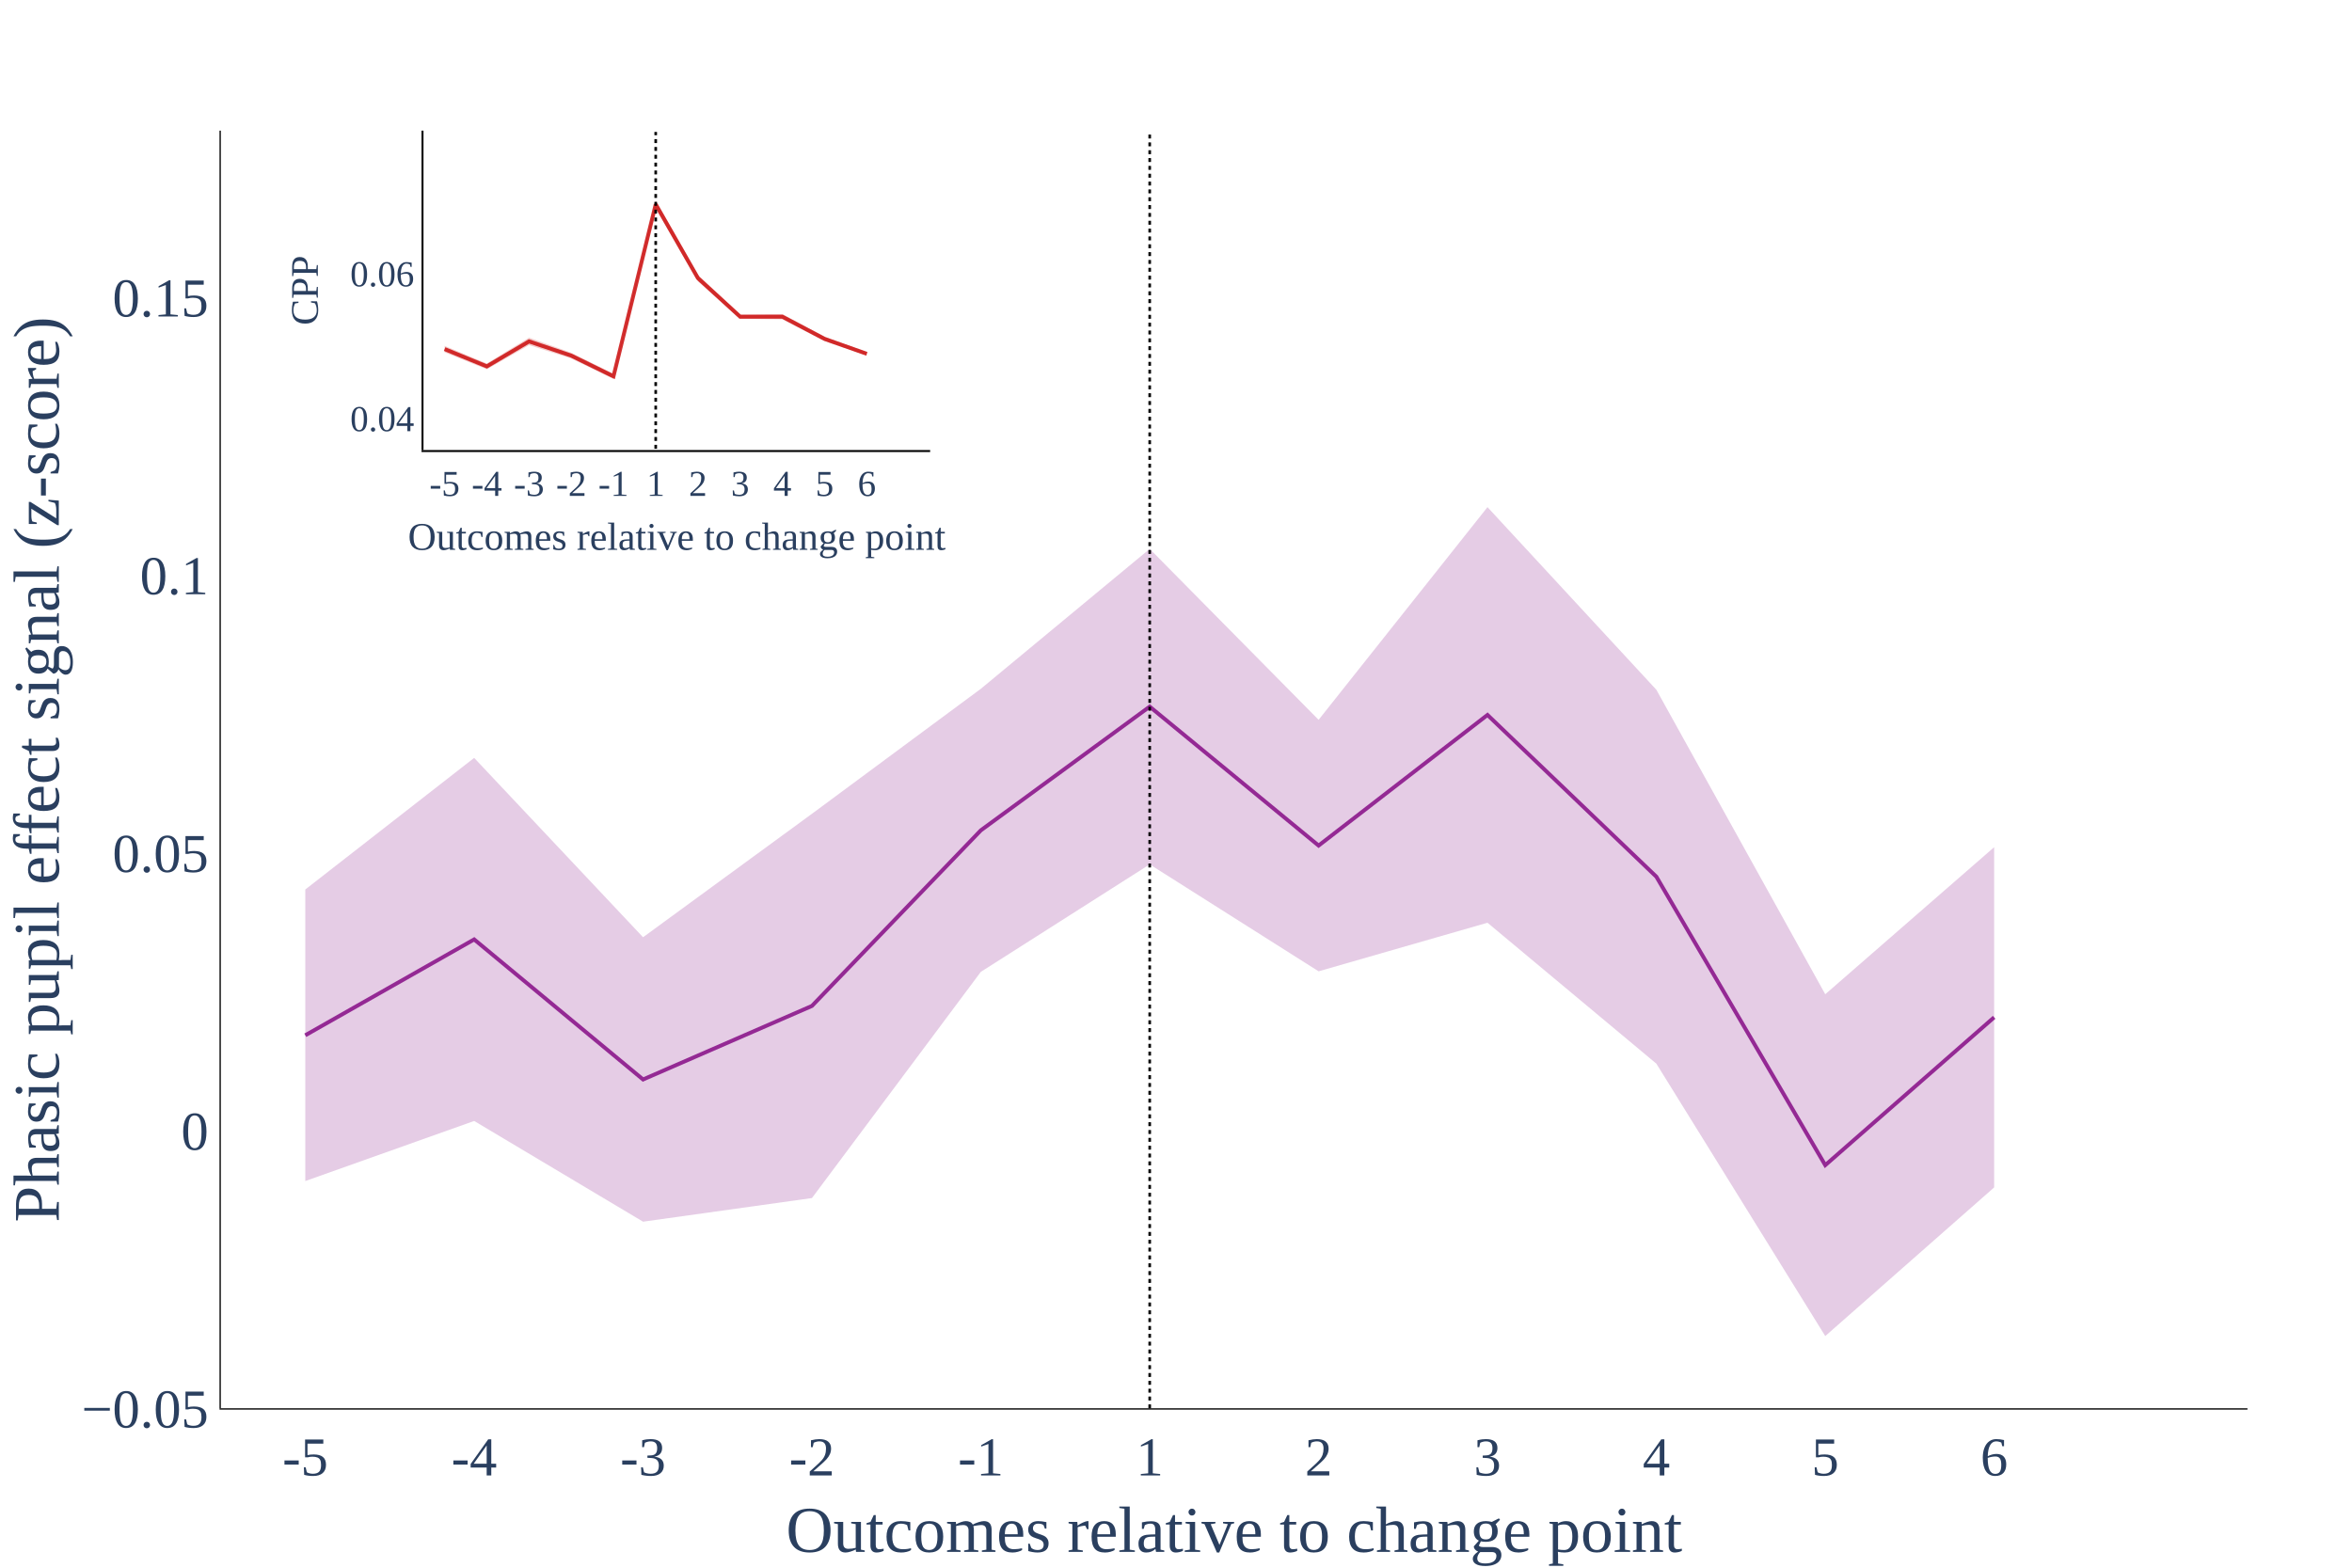
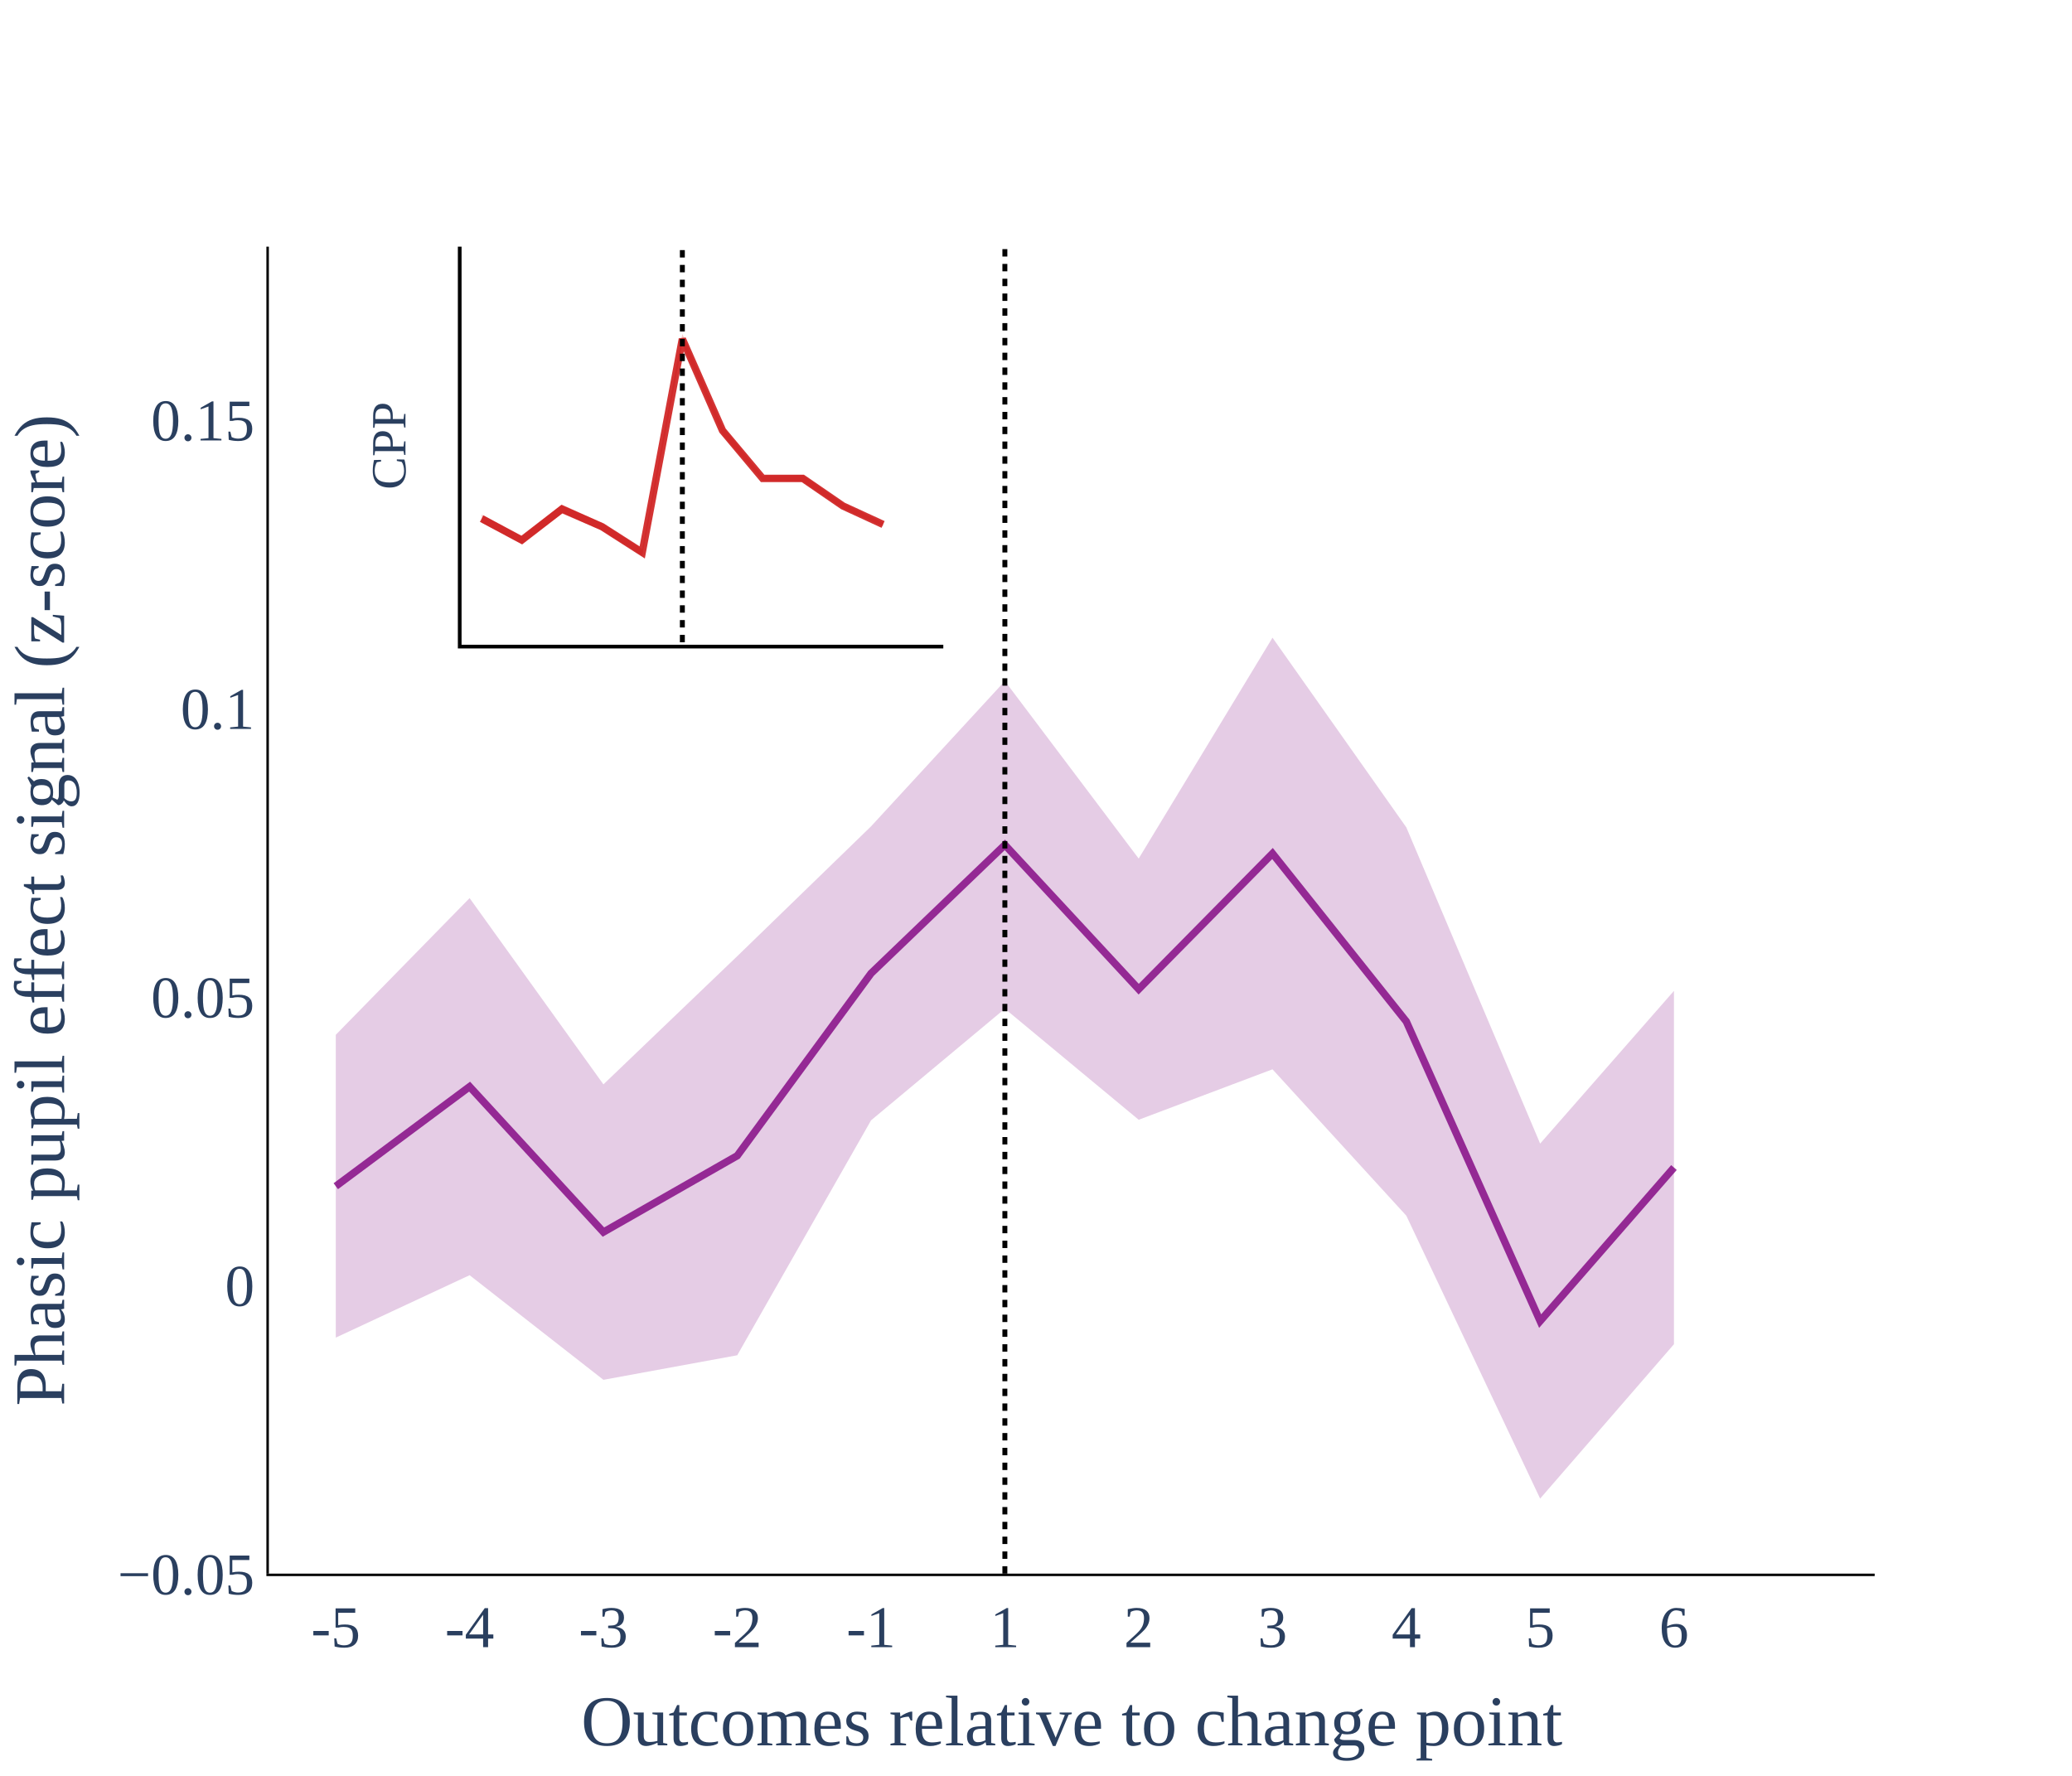
- <svg xmlns="http://www.w3.org/2000/svg" class="main-svg" width="1800" height="1200" style="" viewBox="0 0 1800 1200">
-   <rect x="0" y="0" width="1800" height="1200" style="fill: rgb(255, 255, 255); fill-opacity: 1;" />
-   <defs id="defs-28fb82">
+ <svg xmlns="http://www.w3.org/2000/svg" class="main-svg" width="2625" height="2250" style="" viewBox="0 0 840 720">
+   <rect x="0" y="0" width="840" height="720" style="fill: rgb(255, 255, 255); fill-opacity: 1;" />
+   <defs id="defs-c24e79">
    <g class="clips">
-       <clipPath id="clip28fb82xyplot" class="plotclip">
-         <rect width="1551" height="978" />
-       </clipPath>
-       <clipPath id="clip28fb82x2y2plot" class="plotclip">
-         <rect width="387.75" height="244.5" />
-       </clipPath>
-       <clipPath class="axesclip" id="clip28fb82x">
-         <rect x="169" y="0" width="1551" height="1200" />
-       </clipPath>
-       <clipPath class="axesclip" id="clip28fb82y">
-         <rect x="0" y="100" width="1800" height="978" />
-       </clipPath>
-       <clipPath class="axesclip" id="clip28fb82xy">
-         <rect x="169" y="100" width="1551" height="978" />
-       </clipPath>
-       <clipPath class="axesclip" id="clip28fb82y2">
-         <rect x="0" y="100" width="1800" height="244.5" />
-       </clipPath>
-       <clipPath class="axesclip" id="clip28fb82xy2">
-         <rect x="169" y="100" width="1551" height="244.5" />
-       </clipPath>
-       <clipPath class="axesclip" id="clip28fb82x2">
-         <rect x="324.1" y="0" width="387.75" height="1200" />
-       </clipPath>
-       <clipPath class="axesclip" id="clip28fb82x2y">
-         <rect x="324.1" y="100" width="387.75" height="978" />
-       </clipPath>
-       <clipPath class="axesclip" id="clip28fb82x2y2">
-         <rect x="324.1" y="100" width="387.75" height="244.5" />
+       <clipPath id="clipc24e79xyplot" class="plotclip">
+         <rect width="651" height="538" />
+       </clipPath>
+       <clipPath id="clipc24e79x2y2plot" class="plotclip">
+         <rect width="195.3" height="161.4" />
+       </clipPath>
+       <clipPath class="axesclip" id="clipc24e79x">
+         <rect x="109" y="0" width="651" height="720" />
+       </clipPath>
+       <clipPath class="axesclip" id="clipc24e79y">
+         <rect x="0" y="100" width="840" height="538" />
+       </clipPath>
+       <clipPath class="axesclip" id="clipc24e79xy">
+         <rect x="109" y="100" width="651" height="538" />
+       </clipPath>
+       <clipPath class="axesclip" id="clipc24e79y2">
+         <rect x="0" y="100" width="840" height="161.4" />
+       </clipPath>
+       <clipPath class="axesclip" id="clipc24e79xy2">
+         <rect x="109" y="100" width="651" height="161.4" />
+       </clipPath>
+       <clipPath class="axesclip" id="clipc24e79x2">
+         <rect x="187.12" y="0" width="195.3" height="720" />
+       </clipPath>
+       <clipPath class="axesclip" id="clipc24e79x2y">
+         <rect x="187.12" y="100" width="195.3" height="538" />
+       </clipPath>
+       <clipPath class="axesclip" id="clipc24e79x2y2">
+         <rect x="187.12" y="100" width="195.3" height="161.4" />
      </clipPath>
    </g>
    <g class="gradients" />
    <g class="patterns" />
  </defs>
  <g class="bglayer">
-     <rect class="bg" x="169" y="100" width="1551" height="978" style="fill: rgb(255, 255, 255); fill-opacity: 1; stroke-width: 0;" />
+     <rect class="bg" x="109" y="100" width="651" height="538" style="fill: rgb(255, 255, 255); fill-opacity: 1; stroke-width: 0;" />
  </g>
  <g class="layer-below">
    <g class="imagelayer" />
    <g class="shapelayer" />
  </g>
  <g class="cartesianlayer">
    <g class="subplot xy">
      <g class="layer-subplot">
        <g class="shapelayer" />
        <g class="imagelayer" />
      </g>
      <g class="minor-gridlayer">
        <g class="x" />
        <g class="y" />
      </g>
      <g class="gridlayer">
        <g class="x">
-           <path class="xgrid crisp" transform="translate(233.63,0)" d="M0,100v978" style="stroke: rgb(255, 255, 255); stroke-opacity: 1; stroke-width: 1px;" />
-           <path class="xgrid crisp" transform="translate(362.88,0)" d="M0,100v978" style="stroke: rgb(255, 255, 255); stroke-opacity: 1; stroke-width: 1px;" />
-           <path class="xgrid crisp" transform="translate(492.13,0)" d="M0,100v978" style="stroke: rgb(255, 255, 255); stroke-opacity: 1; stroke-width: 1px;" />
-           <path class="xgrid crisp" transform="translate(621.38,0)" d="M0,100v978" style="stroke: rgb(255, 255, 255); stroke-opacity: 1; stroke-width: 1px;" />
-           <path class="xgrid crisp" transform="translate(750.63,0)" d="M0,100v978" style="stroke: rgb(255, 255, 255); stroke-opacity: 1; stroke-width: 1px;" />
-           <path class="xgrid crisp" transform="translate(1009.13,0)" d="M0,100v978" style="stroke: rgb(255, 255, 255); stroke-opacity: 1; stroke-width: 1px;" />
-           <path class="xgrid crisp" transform="translate(1138.38,0)" d="M0,100v978" style="stroke: rgb(255, 255, 255); stroke-opacity: 1; stroke-width: 1px;" />
-           <path class="xgrid crisp" transform="translate(1267.63,0)" d="M0,100v978" style="stroke: rgb(255, 255, 255); stroke-opacity: 1; stroke-width: 1px;" />
-           <path class="xgrid crisp" transform="translate(1396.88,0)" d="M0,100v978" style="stroke: rgb(255, 255, 255); stroke-opacity: 1; stroke-width: 1px;" />
-           <path class="xgrid crisp" transform="translate(1526.13,0)" d="M0,100v978" style="stroke: rgb(255, 255, 255); stroke-opacity: 1; stroke-width: 1px;" />
+           <path class="xgrid crisp" transform="translate(136.13,0)" d="M0,100v538" style="stroke: rgb(255, 255, 255); stroke-opacity: 1; stroke-width: 1px;" />
+           <path class="xgrid crisp" transform="translate(190.38,0)" d="M0,100v538" style="stroke: rgb(255, 255, 255); stroke-opacity: 1; stroke-width: 1px;" />
+           <path class="xgrid crisp" transform="translate(244.63,0)" d="M0,100v538" style="stroke: rgb(255, 255, 255); stroke-opacity: 1; stroke-width: 1px;" />
+           <path class="xgrid crisp" transform="translate(298.88,0)" d="M0,100v538" style="stroke: rgb(255, 255, 255); stroke-opacity: 1; stroke-width: 1px;" />
+           <path class="xgrid crisp" transform="translate(353.13,0)" d="M0,100v538" style="stroke: rgb(255, 255, 255); stroke-opacity: 1; stroke-width: 1px;" />
+           <path class="xgrid crisp" transform="translate(461.63,0)" d="M0,100v538" style="stroke: rgb(255, 255, 255); stroke-opacity: 1; stroke-width: 1px;" />
+           <path class="xgrid crisp" transform="translate(515.88,0)" d="M0,100v538" style="stroke: rgb(255, 255, 255); stroke-opacity: 1; stroke-width: 1px;" />
+           <path class="xgrid crisp" transform="translate(570.13,0)" d="M0,100v538" style="stroke: rgb(255, 255, 255); stroke-opacity: 1; stroke-width: 1px;" />
+           <path class="xgrid crisp" transform="translate(624.38,0)" d="M0,100v538" style="stroke: rgb(255, 255, 255); stroke-opacity: 1; stroke-width: 1px;" />
+           <path class="xgrid crisp" transform="translate(678.63,0)" d="M0,100v538" style="stroke: rgb(255, 255, 255); stroke-opacity: 1; stroke-width: 1px;" />
        </g>
        <g class="y">
-           <path class="ygrid crisp" transform="translate(0,652.78)" d="M169,0h1551" style="stroke: rgb(255, 255, 255); stroke-opacity: 1; stroke-width: 1px;" />
-           <path class="ygrid crisp" transform="translate(0,440.17)" d="M169,0h1551" style="stroke: rgb(255, 255, 255); stroke-opacity: 1; stroke-width: 1px;" />
-           <path class="ygrid crisp" transform="translate(0,227.57)" d="M169,0h1551" style="stroke: rgb(255, 255, 255); stroke-opacity: 1; stroke-width: 1px;" />
+           <path class="ygrid crisp" transform="translate(0,404.09)" d="M109,0h651" style="stroke: rgb(255, 255, 255); stroke-opacity: 1; stroke-width: 1px;" />
+           <path class="ygrid crisp" transform="translate(0,287.13)" d="M109,0h651" style="stroke: rgb(255, 255, 255); stroke-opacity: 1; stroke-width: 1px;" />
+           <path class="ygrid crisp" transform="translate(0,170.17)" d="M109,0h651" style="stroke: rgb(255, 255, 255); stroke-opacity: 1; stroke-width: 1px;" />
        </g>
      </g>
      <g class="zerolinelayer">
-         <path class="xzl zl crisp" transform="translate(879.88,0)" d="M0,100v978" style="stroke: rgb(255, 255, 255); stroke-opacity: 1; stroke-width: 2px;" />
-         <path class="yzl zl crisp" transform="translate(0,865.39)" d="M169,0h1551" style="stroke: rgb(255, 255, 255); stroke-opacity: 1; stroke-width: 2px;" />
+         <path class="xzl zl crisp" transform="translate(407.38,0)" d="M0,100v538" style="stroke: rgb(255, 255, 255); stroke-opacity: 1; stroke-width: 2px;" />
+         <path class="yzl zl crisp" transform="translate(0,521.04)" d="M109,0h651" style="stroke: rgb(255, 255, 255); stroke-opacity: 1; stroke-width: 2px;" />
      </g>
      <g class="layer-between">
        <g class="shapelayer" />
        <g class="imagelayer" />
      </g>
      <path class="xlines-below" />
      <path class="ylines-below" />
      <g class="overlines-below" />
      <g class="xaxislayer-below" />
      <g class="yaxislayer-below" />
      <g class="overaxes-below" />
      <g class="overplot">
-         <g class="xy" transform="translate(169,100)" clip-path="url(#clip28fb82xyplot)">
+         <g class="xy" transform="translate(109,100)" clip-path="url(#clipc24e79xyplot)">
          <g class="scatterlayer mlayer">
-             <g class="trace scatter trace4f5dff" style="stroke-miterlimit: 2; opacity: 1;">
+             <g class="trace scatter traceaddff9" style="stroke-miterlimit: 2; opacity: 1;">
              <g class="fills">
                <g>
-                   <path class="js-fill" d="M64.63,804.05L193.88,758.05L323.13,835.15L452.38,817.06L581.63,643.92L710.88,561.64L840.13,643.5L969.38,606.31L1098.63,714.19L1227.88,922.7L1357.13,808.92L1357.13,548.49L1227.88,661.06L1098.63,427.99L969.38,288.2L840.13,451L710.88,320.16L581.63,427.25L452.38,522.93L323.13,617.42L193.88,480.13L64.63,580.88Z" style="fill: rgb(128, 0, 128); fill-opacity: 0.2; stroke-width: 0;" />
+                   <path class="js-fill" d="M27.13,442.31L81.38,417.01L135.63,459.42L189.88,449.47L244.13,354.22L298.38,308.96L352.63,353.99L406.88,333.53L461.13,392.88L515.38,507.58L569.63,444.99L569.63,301.73L515.38,363.65L461.13,235.44L406.88,158.54L352.63,248.09L298.38,176.12L244.13,235.03L189.88,287.67L135.63,339.64L81.38,264.12L27.13,319.54Z" style="fill: rgb(128, 0, 128); fill-opacity: 0.2; stroke-width: 0;" />
                </g>
              </g>
              <g class="errorbars" />
              <g class="lines">
-                 <path class="js-line" d="M64.63,804.05L193.88,758.05L323.13,835.15L452.38,817.06L581.63,643.92L710.88,561.64L840.13,643.5L969.38,606.31L1098.63,714.19L1227.88,922.7L1357.13,808.92L1357.13,548.49L1227.88,661.06L1098.63,427.99L969.38,288.2L840.13,451L710.88,320.16L581.63,427.25L452.38,522.93L323.13,617.42L193.88,480.13L64.63,580.88" style="vector-effect: none; fill: none; stroke: rgb(255, 255, 255); stroke-opacity: 0; stroke-width: 2px; opacity: 1;" />
-               </g>
-               <g class="points" />
-               <g class="text" />
-             </g>
-             <g class="trace scatter trace201a27" style="stroke-miterlimit: 2; opacity: 1;">
+                 <path class="js-line" d="M27.13,442.31L81.38,417.01L135.63,459.42L189.88,449.47L244.13,354.22L298.38,308.96L352.63,353.99L406.88,333.53L461.13,392.88L515.38,507.58L569.63,444.99L569.63,301.73L515.38,363.65L461.13,235.44L406.88,158.54L352.63,248.09L298.38,176.12L244.13,235.03L189.88,287.67L135.63,339.64L81.38,264.12L27.13,319.54" style="vector-effect: none; fill: none; stroke: rgb(255, 255, 255); stroke-opacity: 0; stroke-width: 2px; opacity: 1;" />
+               </g>
+               <g class="points" />
+               <g class="text" />
+             </g>
+             <g class="trace scatter traced7bde9" style="stroke-miterlimit: 2; opacity: 1;">
              <g class="fills" />
              <g class="errorbars" />
              <g class="lines">
-                 <path class="js-line" d="M64.63,692.46L193.88,619.09L323.13,726.29L452.38,670L581.63,535.59L710.88,440.9L840.13,547.25L969.38,447.26L1098.63,571.09L1227.88,791.88L1357.13,678.71" style="vector-effect: none; fill: none; stroke: rgb(128, 0, 128); stroke-opacity: 0.8; stroke-width: 3px; opacity: 1;" />
+                 <path class="js-line" d="M27.13,380.93L81.38,340.56L135.63,399.53L189.88,368.57L244.13,294.63L298.38,242.54L352.63,301.04L406.88,246.04L461.13,314.16L515.38,435.61L569.63,373.36" style="vector-effect: none; fill: none; stroke: rgb(128, 0, 128); stroke-opacity: 0.8; stroke-width: 3px; opacity: 1;" />
              </g>
              <g class="points" />
              <g class="text" />
            </g>
          </g>
        </g>
      </g>
-       <path class="xlines-above crisp" d="M168,1078.5H1720" style="fill: none; stroke-width: 1px; stroke: rgb(0, 0, 0); stroke-opacity: 1;" />
-       <path class="ylines-above crisp" d="M168.5,100V1078" style="fill: none; stroke-width: 1px; stroke: rgb(0, 0, 0); stroke-opacity: 1;" />
+       <path class="xlines-above crisp" d="M108,638.5H760" style="fill: none; stroke-width: 1px; stroke: rgb(0, 0, 0); stroke-opacity: 1;" />
+       <path class="ylines-above crisp" d="M108.5,100V638" style="fill: none; stroke-width: 1px; stroke: rgb(0, 0, 0); stroke-opacity: 1;" />
      <g class="overlines-above" />
      <g class="xaxislayer-above">
        <g class="xtick">
-           <text text-anchor="middle" x="0" y="1129.4" transform="translate(233.63,0)" style="font-family: 'Times New Roman'; font-size: 42px; fill: rgb(42, 63, 95); fill-opacity: 1; white-space: pre; opacity: 1;">-5</text>
-         </g>
-         <g class="xtick">
-           <text text-anchor="middle" x="0" y="1129.4" style="font-family: 'Times New Roman'; font-size: 42px; fill: rgb(42, 63, 95); fill-opacity: 1; white-space: pre; opacity: 1;" transform="translate(362.88,0)">-4</text>
-         </g>
-         <g class="xtick">
-           <text text-anchor="middle" x="0" y="1129.4" style="font-family: 'Times New Roman'; font-size: 42px; fill: rgb(42, 63, 95); fill-opacity: 1; white-space: pre; opacity: 1;" transform="translate(492.13,0)">-3</text>
-         </g>
-         <g class="xtick">
-           <text text-anchor="middle" x="0" y="1129.4" style="font-family: 'Times New Roman'; font-size: 42px; fill: rgb(42, 63, 95); fill-opacity: 1; white-space: pre; opacity: 1;" transform="translate(621.38,0)">-2</text>
-         </g>
-         <g class="xtick">
-           <text text-anchor="middle" x="0" y="1129.4" style="font-family: 'Times New Roman'; font-size: 42px; fill: rgb(42, 63, 95); fill-opacity: 1; white-space: pre; opacity: 1;" transform="translate(750.63,0)">-1</text>
-         </g>
-         <g class="xtick">
-           <text text-anchor="middle" x="0" y="1129.4" style="font-family: 'Times New Roman'; font-size: 42px; fill: rgb(42, 63, 95); fill-opacity: 1; white-space: pre; opacity: 1;" transform="translate(879.88,0)">1</text>
-         </g>
-         <g class="xtick">
-           <text text-anchor="middle" x="0" y="1129.4" style="font-family: 'Times New Roman'; font-size: 42px; fill: rgb(42, 63, 95); fill-opacity: 1; white-space: pre; opacity: 1;" transform="translate(1009.13,0)">2</text>
-         </g>
-         <g class="xtick">
-           <text text-anchor="middle" x="0" y="1129.4" style="font-family: 'Times New Roman'; font-size: 42px; fill: rgb(42, 63, 95); fill-opacity: 1; white-space: pre; opacity: 1;" transform="translate(1138.38,0)">3</text>
-         </g>
-         <g class="xtick">
-           <text text-anchor="middle" x="0" y="1129.4" style="font-family: 'Times New Roman'; font-size: 42px; fill: rgb(42, 63, 95); fill-opacity: 1; white-space: pre; opacity: 1;" transform="translate(1267.63,0)">4</text>
-         </g>
-         <g class="xtick">
-           <text text-anchor="middle" x="0" y="1129.4" style="font-family: 'Times New Roman'; font-size: 42px; fill: rgb(42, 63, 95); fill-opacity: 1; white-space: pre; opacity: 1;" transform="translate(1396.88,0)">5</text>
-         </g>
-         <g class="xtick">
-           <text text-anchor="middle" x="0" y="1129.4" style="font-family: 'Times New Roman'; font-size: 42px; fill: rgb(42, 63, 95); fill-opacity: 1; white-space: pre; opacity: 1;" transform="translate(1526.13,0)">6</text>
+           <text text-anchor="middle" x="0" y="667.8" transform="translate(136.13,0)" style="font-family: 'Times New Roman'; font-size: 24px; fill: rgb(42, 63, 95); fill-opacity: 1; white-space: pre; opacity: 1;">-5</text>
+         </g>
+         <g class="xtick">
+           <text text-anchor="middle" x="0" y="667.8" style="font-family: 'Times New Roman'; font-size: 24px; fill: rgb(42, 63, 95); fill-opacity: 1; white-space: pre; opacity: 1;" transform="translate(190.38,0)">-4</text>
+         </g>
+         <g class="xtick">
+           <text text-anchor="middle" x="0" y="667.8" style="font-family: 'Times New Roman'; font-size: 24px; fill: rgb(42, 63, 95); fill-opacity: 1; white-space: pre; opacity: 1;" transform="translate(244.63,0)">-3</text>
+         </g>
+         <g class="xtick">
+           <text text-anchor="middle" x="0" y="667.8" style="font-family: 'Times New Roman'; font-size: 24px; fill: rgb(42, 63, 95); fill-opacity: 1; white-space: pre; opacity: 1;" transform="translate(298.88,0)">-2</text>
+         </g>
+         <g class="xtick">
+           <text text-anchor="middle" x="0" y="667.8" style="font-family: 'Times New Roman'; font-size: 24px; fill: rgb(42, 63, 95); fill-opacity: 1; white-space: pre; opacity: 1;" transform="translate(353.13,0)">-1</text>
+         </g>
+         <g class="xtick">
+           <text text-anchor="middle" x="0" y="667.8" style="font-family: 'Times New Roman'; font-size: 24px; fill: rgb(42, 63, 95); fill-opacity: 1; white-space: pre; opacity: 1;" transform="translate(407.38,0)">1</text>
+         </g>
+         <g class="xtick">
+           <text text-anchor="middle" x="0" y="667.8" style="font-family: 'Times New Roman'; font-size: 24px; fill: rgb(42, 63, 95); fill-opacity: 1; white-space: pre; opacity: 1;" transform="translate(461.63,0)">2</text>
+         </g>
+         <g class="xtick">
+           <text text-anchor="middle" x="0" y="667.8" style="font-family: 'Times New Roman'; font-size: 24px; fill: rgb(42, 63, 95); fill-opacity: 1; white-space: pre; opacity: 1;" transform="translate(515.88,0)">3</text>
+         </g>
+         <g class="xtick">
+           <text text-anchor="middle" x="0" y="667.8" style="font-family: 'Times New Roman'; font-size: 24px; fill: rgb(42, 63, 95); fill-opacity: 1; white-space: pre; opacity: 1;" transform="translate(570.13,0)">4</text>
+         </g>
+         <g class="xtick">
+           <text text-anchor="middle" x="0" y="667.8" style="font-family: 'Times New Roman'; font-size: 24px; fill: rgb(42, 63, 95); fill-opacity: 1; white-space: pre; opacity: 1;" transform="translate(624.38,0)">5</text>
+         </g>
+         <g class="xtick">
+           <text text-anchor="middle" x="0" y="667.8" style="font-family: 'Times New Roman'; font-size: 24px; fill: rgb(42, 63, 95); fill-opacity: 1; white-space: pre; opacity: 1;" transform="translate(678.63,0)">6</text>
        </g>
      </g>
      <g class="yaxislayer-above">
        <g class="ytick">
-           <text text-anchor="end" x="159.6" y="14.7" transform="translate(0,1078)" style="font-family: 'Times New Roman'; font-size: 42px; fill: rgb(42, 63, 95); fill-opacity: 1; white-space: pre; opacity: 1;">−0.05</text>
-         </g>
-         <g class="ytick">
-           <text text-anchor="end" x="159.6" y="14.7" style="font-family: 'Times New Roman'; font-size: 42px; fill: rgb(42, 63, 95); fill-opacity: 1; white-space: pre; opacity: 1;" transform="translate(0,865.39)">0</text>
-         </g>
-         <g class="ytick">
-           <text text-anchor="end" x="159.6" y="14.7" style="font-family: 'Times New Roman'; font-size: 42px; fill: rgb(42, 63, 95); fill-opacity: 1; white-space: pre; opacity: 1;" transform="translate(0,652.78)">0.05</text>
-         </g>
-         <g class="ytick">
-           <text text-anchor="end" x="159.6" y="14.7" style="font-family: 'Times New Roman'; font-size: 42px; fill: rgb(42, 63, 95); fill-opacity: 1; white-space: pre; opacity: 1;" transform="translate(0,440.17)">0.1</text>
-         </g>
-         <g class="ytick">
-           <text text-anchor="end" x="159.6" y="14.7" style="font-family: 'Times New Roman'; font-size: 42px; fill: rgb(42, 63, 95); fill-opacity: 1; white-space: pre; opacity: 1;" transform="translate(0,227.57)">0.15</text>
+           <text text-anchor="end" x="103.2" y="8.4" transform="translate(0,638)" style="font-family: 'Times New Roman'; font-size: 24px; fill: rgb(42, 63, 95); fill-opacity: 1; white-space: pre; opacity: 1;">−0.05</text>
+         </g>
+         <g class="ytick">
+           <text text-anchor="end" x="103.2" y="8.4" style="font-family: 'Times New Roman'; font-size: 24px; fill: rgb(42, 63, 95); fill-opacity: 1; white-space: pre; opacity: 1;" transform="translate(0,521.04)">0</text>
+         </g>
+         <g class="ytick">
+           <text text-anchor="end" x="103.2" y="8.4" style="font-family: 'Times New Roman'; font-size: 24px; fill: rgb(42, 63, 95); fill-opacity: 1; white-space: pre; opacity: 1;" transform="translate(0,404.09)">0.05</text>
+         </g>
+         <g class="ytick">
+           <text text-anchor="end" x="103.2" y="8.4" style="font-family: 'Times New Roman'; font-size: 24px; fill: rgb(42, 63, 95); fill-opacity: 1; white-space: pre; opacity: 1;" transform="translate(0,287.13)">0.1</text>
+         </g>
+         <g class="ytick">
+           <text text-anchor="end" x="103.2" y="8.4" style="font-family: 'Times New Roman'; font-size: 24px; fill: rgb(42, 63, 95); fill-opacity: 1; white-space: pre; opacity: 1;" transform="translate(0,170.17)">0.15</text>
        </g>
      </g>
      <g class="overaxes-above" />
    </g>
    <g class="subplot x2y2">
-       <rect class="bg" x="324.1" y="100" width="387.75" height="244.5" style="fill: rgb(255, 255, 255); fill-opacity: 1; stroke-width: 0;" />
+       <rect class="bg" x="187.12" y="100" width="195.3" height="161.4" style="fill: rgb(255, 255, 255); fill-opacity: 1; stroke-width: 0;" />
      <g class="layer-subplot">
        <g class="shapelayer" />
        <g class="imagelayer" />
      </g>
      <g class="minor-gridlayer">
        <g class="x2" />
        <g class="y2" />
      </g>
      <g class="gridlayer">
        <g class="x2">
-           <path class="x2grid crisp" transform="translate(340.26,0)" d="M0,100v244.5" style="stroke: rgb(255, 255, 255); stroke-opacity: 1; stroke-width: 1px;" />
-           <path class="x2grid crisp" transform="translate(372.57,0)" d="M0,100v244.5" style="stroke: rgb(255, 255, 255); stroke-opacity: 1; stroke-width: 1px;" />
-           <path class="x2grid crisp" transform="translate(404.88,0)" d="M0,100v244.5" style="stroke: rgb(255, 255, 255); stroke-opacity: 1; stroke-width: 1px;" />
-           <path class="x2grid crisp" transform="translate(437.19,0)" d="M0,100v244.5" style="stroke: rgb(255, 255, 255); stroke-opacity: 1; stroke-width: 1px;" />
-           <path class="x2grid crisp" transform="translate(469.51,0)" d="M0,100v244.5" style="stroke: rgb(255, 255, 255); stroke-opacity: 1; stroke-width: 1px;" />
-           <path class="x2grid crisp" transform="translate(534.13,0)" d="M0,100v244.5" style="stroke: rgb(255, 255, 255); stroke-opacity: 1; stroke-width: 1px;" />
-           <path class="x2grid crisp" transform="translate(566.44,0)" d="M0,100v244.5" style="stroke: rgb(255, 255, 255); stroke-opacity: 1; stroke-width: 1px;" />
-           <path class="x2grid crisp" transform="translate(598.76,0)" d="M0,100v244.5" style="stroke: rgb(255, 255, 255); stroke-opacity: 1; stroke-width: 1px;" />
-           <path class="x2grid crisp" transform="translate(631.07,0)" d="M0,100v244.5" style="stroke: rgb(255, 255, 255); stroke-opacity: 1; stroke-width: 1px;" />
-           <path class="x2grid crisp" transform="translate(663.38,0)" d="M0,100v244.5" style="stroke: rgb(255, 255, 255); stroke-opacity: 1; stroke-width: 1px;" />
+           <path class="x2grid crisp" transform="translate(195.26,0)" d="M0,100v161.4" style="stroke: rgb(255, 255, 255); stroke-opacity: 1; stroke-width: 1px;" />
+           <path class="x2grid crisp" transform="translate(211.53,0)" d="M0,100v161.4" style="stroke: rgb(255, 255, 255); stroke-opacity: 1; stroke-width: 1px;" />
+           <path class="x2grid crisp" transform="translate(227.81,0)" d="M0,100v161.4" style="stroke: rgb(255, 255, 255); stroke-opacity: 1; stroke-width: 1px;" />
+           <path class="x2grid crisp" transform="translate(244.08,0)" d="M0,100v161.4" style="stroke: rgb(255, 255, 255); stroke-opacity: 1; stroke-width: 1px;" />
+           <path class="x2grid crisp" transform="translate(260.36,0)" d="M0,100v161.4" style="stroke: rgb(255, 255, 255); stroke-opacity: 1; stroke-width: 1px;" />
+           <path class="x2grid crisp" transform="translate(292.91,0)" d="M0,100v161.4" style="stroke: rgb(255, 255, 255); stroke-opacity: 1; stroke-width: 1px;" />
+           <path class="x2grid crisp" transform="translate(309.18,0)" d="M0,100v161.4" style="stroke: rgb(255, 255, 255); stroke-opacity: 1; stroke-width: 1px;" />
+           <path class="x2grid crisp" transform="translate(325.46,0)" d="M0,100v161.4" style="stroke: rgb(255, 255, 255); stroke-opacity: 1; stroke-width: 1px;" />
+           <path class="x2grid crisp" transform="translate(341.73,0)" d="M0,100v161.4" style="stroke: rgb(255, 255, 255); stroke-opacity: 1; stroke-width: 1px;" />
+           <path class="x2grid crisp" transform="translate(358.01,0)" d="M0,100v161.4" style="stroke: rgb(255, 255, 255); stroke-opacity: 1; stroke-width: 1px;" />
        </g>
        <g class="y2">
-           <path class="y2grid crisp" transform="translate(0,320.24)" d="M324.1,0h387.75" style="stroke: rgb(255, 255, 255); stroke-opacity: 1; stroke-width: 1px;" />
-           <path class="y2grid crisp" transform="translate(0,209.38)" d="M324.1,0h387.75" style="stroke: rgb(255, 255, 255); stroke-opacity: 1; stroke-width: 1px;" />
+           <path class="y2grid crisp" transform="translate(0,245.11)" d="M187.12,0h195.3" style="stroke: rgb(255, 255, 255); stroke-opacity: 1; stroke-width: 1px;" />
+           <path class="y2grid crisp" transform="translate(0,172.24)" d="M187.12,0h195.3" style="stroke: rgb(255, 255, 255); stroke-opacity: 1; stroke-width: 1px;" />
        </g>
      </g>
      <g class="zerolinelayer">
-         <path class="x2zl zl crisp" transform="translate(501.82,0)" d="M0,100v244.5" style="stroke: rgb(255, 255, 255); stroke-opacity: 1; stroke-width: 2px;" />
+         <path class="x2zl zl crisp" transform="translate(276.63,0)" d="M0,100v161.4" style="stroke: rgb(255, 255, 255); stroke-opacity: 1; stroke-width: 2px;" />
      </g>
      <g class="layer-between">
        <g class="shapelayer" />
        <g class="imagelayer" />
      </g>
      <path class="xlines-below" />
      <path class="ylines-below" />
      <g class="overlines-below" />
      <g class="xaxislayer-below" />
      <g class="yaxislayer-below" />
      <g class="overaxes-below" />
      <g class="overplot">
-         <g class="x2y2" transform="translate(324.1,100)" clip-path="url(#clip28fb82x2y2plot)">
+         <g class="x2y2" transform="translate(187.12,100)" clip-path="url(#clipc24e79x2y2plot)">
          <g class="scatterlayer mlayer">
-             <g class="trace scatter trace9ae530" style="stroke-miterlimit: 2; opacity: 1;">
+             <g class="trace scatter tracee2d8c1" style="stroke-miterlimit: 2; opacity: 1;">
              <g class="fills" />
              <g class="errorbars" />
              <g class="lines">
-                 <path class="js-line" d="M16.16,167.21L48.47,180.45L80.78,161.33L113.09,172.22L145.41,188.07L177.72,56.43L210.03,112.89L242.34,142.43L274.66,142.42L306.97,159.41L339.28,170.83" style="vector-effect: none; fill: none; stroke: rgb(200, 0, 0); stroke-opacity: 0.8; stroke-width: 3px; opacity: 1;" />
-               </g>
-               <g class="points" />
-               <g class="text" />
-             </g>
-             <g class="trace scatter traceb23bbc" style="stroke-miterlimit: 2; opacity: 1;">
+                 <path class="js-line" d="M8.14,110.25L24.41,118.96L40.69,106.39L56.96,113.55L73.24,123.97L89.51,37.43L105.79,74.55L122.06,93.97L138.34,93.96L154.61,105.13L170.89,112.63" style="vector-effect: none; fill: none; stroke: rgb(200, 0, 0); stroke-opacity: 0.8; stroke-width: 3px; opacity: 1;" />
+               </g>
+               <g class="points" />
+               <g class="text" />
+             </g>
+             <g class="trace scatter trace9c6d40" style="stroke-miterlimit: 2; opacity: 1;">
              <g class="fills">
                <g>
-                   <path class="js-fill" d="M16.16,169.68L48.47,182.69L80.78,164.18L113.09,174.44L145.41,190.11L177.72,59.56L210.03,115.43L242.34,144.04L274.66,144.47L306.97,161.12L339.28,172.06L339.28,169.6L306.97,157.71L274.66,140.36L242.34,140.83L210.03,110.34L177.72,53.3L145.41,186.03L113.09,170L80.78,158.47L48.47,178.22L16.16,164.74Z" style="fill: rgb(200, 0, 0); fill-opacity: 0.2; stroke-width: 0;" />
+                   <path class="js-fill" d="M8.14,111.88L24.41,120.43L40.69,108.26L56.96,115L73.24,125.31L89.51,39.49L105.79,76.22L122.06,95.02L138.34,95.31L154.61,106.25L170.89,113.44L170.89,111.82L154.61,104.01L138.34,92.6L122.06,92.92L105.79,72.87L89.51,35.38L73.24,122.63L56.96,112.09L40.69,104.51L24.41,117.49L8.14,108.63Z" style="fill: rgb(200, 0, 0); fill-opacity: 0.2; stroke-width: 0;" />
                </g>
              </g>
              <g class="errorbars" />
              <g class="lines">
-                 <path class="js-line" d="M16.16,169.68L48.47,182.69L80.78,164.18L113.09,174.44L145.41,190.11L177.72,59.56L210.03,115.43L242.34,144.04L274.66,144.47L306.97,161.12L339.28,172.06L339.28,169.6L306.97,157.71L274.66,140.36L242.34,140.83L210.03,110.34L177.72,53.3L145.41,186.03L113.09,170L80.78,158.47L48.47,178.22L16.16,164.74" style="vector-effect: none; fill: none; stroke: rgb(255, 255, 255); stroke-opacity: 0; stroke-width: 2px; opacity: 1;" />
+                 <path class="js-line" d="M8.14,111.88L24.41,120.43L40.69,108.26L56.96,115L73.24,125.31L89.51,39.49L105.79,76.22L122.06,95.02L138.34,95.31L154.61,106.25L170.89,113.44L170.89,111.82L154.61,104.01L138.34,92.6L122.06,92.92L105.79,72.87L89.51,35.38L73.24,122.63L56.96,112.09L40.69,104.51L24.41,117.49L8.14,108.63" style="vector-effect: none; fill: none; stroke: rgb(255, 255, 255); stroke-opacity: 0; stroke-width: 2px; opacity: 1;" />
              </g>
              <g class="points" />
              <g class="text" />
            </g>
          </g>
        </g>
      </g>
-       <path class="xlines-above crisp" d="M322.6,345.25H711.85" style="fill: none; stroke-width: 1.5px; stroke: rgb(0, 0, 0); stroke-opacity: 1;" />
-       <path class="ylines-above crisp" d="M323.35,100V344.5" style="fill: none; stroke-width: 1.5px; stroke: rgb(0, 0, 0); stroke-opacity: 1;" />
+       <path class="xlines-above crisp" d="M185.62,262.15H382.42" style="fill: none; stroke-width: 1.5px; stroke: rgb(0, 0, 0); stroke-opacity: 1;" />
+       <path class="ylines-above crisp" d="M186.37,100V261.4" style="fill: none; stroke-width: 1.5px; stroke: rgb(0, 0, 0); stroke-opacity: 1;" />
      <g class="overlines-above" />
-       <g class="xaxislayer-above">
-         <g class="x2tick">
-           <text text-anchor="middle" x="0" y="379.6" transform="translate(340.26,0)" style="font-family: 'Times New Roman'; font-size: 28px; fill: rgb(42, 63, 95); fill-opacity: 1; white-space: pre; opacity: 1;">-5</text>
-         </g>
-         <g class="x2tick">
-           <text text-anchor="middle" x="0" y="379.6" style="font-family: 'Times New Roman'; font-size: 28px; fill: rgb(42, 63, 95); fill-opacity: 1; white-space: pre; opacity: 1;" transform="translate(372.57,0)">-4</text>
-         </g>
-         <g class="x2tick">
-           <text text-anchor="middle" x="0" y="379.6" style="font-family: 'Times New Roman'; font-size: 28px; fill: rgb(42, 63, 95); fill-opacity: 1; white-space: pre; opacity: 1;" transform="translate(404.88,0)">-3</text>
-         </g>
-         <g class="x2tick">
-           <text text-anchor="middle" x="0" y="379.6" style="font-family: 'Times New Roman'; font-size: 28px; fill: rgb(42, 63, 95); fill-opacity: 1; white-space: pre; opacity: 1;" transform="translate(437.19,0)">-2</text>
-         </g>
-         <g class="x2tick">
-           <text text-anchor="middle" x="0" y="379.6" style="font-family: 'Times New Roman'; font-size: 28px; fill: rgb(42, 63, 95); fill-opacity: 1; white-space: pre; opacity: 1;" transform="translate(469.51,0)">-1</text>
-         </g>
-         <g class="x2tick">
-           <text text-anchor="middle" x="0" y="379.6" style="font-family: 'Times New Roman'; font-size: 28px; fill: rgb(42, 63, 95); fill-opacity: 1; white-space: pre; opacity: 1;" transform="translate(501.82,0)">1</text>
-         </g>
-         <g class="x2tick">
-           <text text-anchor="middle" x="0" y="379.6" style="font-family: 'Times New Roman'; font-size: 28px; fill: rgb(42, 63, 95); fill-opacity: 1; white-space: pre; opacity: 1;" transform="translate(534.13,0)">2</text>
-         </g>
-         <g class="x2tick">
-           <text text-anchor="middle" x="0" y="379.6" style="font-family: 'Times New Roman'; font-size: 28px; fill: rgb(42, 63, 95); fill-opacity: 1; white-space: pre; opacity: 1;" transform="translate(566.44,0)">3</text>
-         </g>
-         <g class="x2tick">
-           <text text-anchor="middle" x="0" y="379.6" style="font-family: 'Times New Roman'; font-size: 28px; fill: rgb(42, 63, 95); fill-opacity: 1; white-space: pre; opacity: 1;" transform="translate(598.76,0)">4</text>
-         </g>
-         <g class="x2tick">
-           <text text-anchor="middle" x="0" y="379.6" style="font-family: 'Times New Roman'; font-size: 28px; fill: rgb(42, 63, 95); fill-opacity: 1; white-space: pre; opacity: 1;" transform="translate(631.07,0)">5</text>
-         </g>
-         <g class="x2tick">
-           <text text-anchor="middle" x="0" y="379.6" style="font-family: 'Times New Roman'; font-size: 28px; fill: rgb(42, 63, 95); fill-opacity: 1; white-space: pre; opacity: 1;" transform="translate(663.38,0)">6</text>
-         </g>
-       </g>
-       <g class="yaxislayer-above">
-         <g class="y2tick">
-           <text text-anchor="end" x="317" y="9.8" transform="translate(0,320.24)" style="font-family: 'Times New Roman'; font-size: 28px; fill: rgb(42, 63, 95); fill-opacity: 1; white-space: pre; opacity: 1;">0.04</text>
-         </g>
-         <g class="y2tick">
-           <text text-anchor="end" x="317" y="9.8" style="font-family: 'Times New Roman'; font-size: 28px; fill: rgb(42, 63, 95); fill-opacity: 1; white-space: pre; opacity: 1;" transform="translate(0,209.38)">0.06</text>
-         </g>
-       </g>
+       <g class="xaxislayer-above" />
+       <g class="yaxislayer-above" />
      <g class="overaxes-above" />
    </g>
  </g>
  <g class="polarlayer" />
  <g class="smithlayer" />
  <g class="ternarylayer" />
  <g class="geolayer" />
  <g class="funnelarealayer" />
  <g class="pielayer" />
  <g class="iciclelayer" />
  <g class="treemaplayer" />
  <g class="sunburstlayer" />
  <g class="glimages" />
-   <defs id="topdefs-28fb82">
+   <defs id="topdefs-c24e79">
    <g class="clips" />
  </defs>
  <g class="layer-above">
    <g class="imagelayer" />
    <g class="shapelayer">
-       <g class="shape-group" data-index="0" clip-path="url(#clip28fb82x)">
-         <path data-index="0" fill-rule="evenodd" d="M879.88,1078L879.88,100" style="opacity: 1; stroke: rgb(0, 0, 0); stroke-opacity: 1; fill: rgb(0, 0, 0); fill-opacity: 0; stroke-dasharray: 3px, 3px; stroke-width: 2px;" />
-       </g>
-       <g class="shape-group" data-index="1" clip-path="url(#clip28fb82x2y2)">
-         <path data-index="1" fill-rule="evenodd" d="M501.82,343.5L501.82,101" style="opacity: 1; stroke: rgb(0, 0, 0); stroke-opacity: 1; fill: rgb(0, 0, 0); fill-opacity: 0; stroke-dasharray: 3px, 3px; stroke-width: 2px;" />
+       <g class="shape-group" data-index="0" clip-path="url(#clipc24e79x)">
+         <path data-index="0" fill-rule="evenodd" d="M407.38,638L407.38,100" style="opacity: 1; stroke: rgb(0, 0, 0); stroke-opacity: 1; fill: rgb(0, 0, 0); fill-opacity: 0; stroke-dasharray: 3px, 3px; stroke-width: 2px;" />
+       </g>
+       <g class="shape-group" data-index="1" clip-path="url(#clipc24e79x2y2)">
+         <path data-index="1" fill-rule="evenodd" d="M276.63,260.4L276.63,101" style="opacity: 1; stroke: rgb(0, 0, 0); stroke-opacity: 1; fill: rgb(0, 0, 0); fill-opacity: 0; stroke-dasharray: 3px, 3px; stroke-width: 2px;" />
      </g>
    </g>
  </g>
  <g class="infolayer">
    <g class="g-gtitle" />
    <g class="g-xtitle">
-       <text class="xtitle" x="944.5" y="1187.906" text-anchor="middle" style="opacity: 1; font-family: 'Times New Roman'; font-size: 50px; fill: rgb(42, 63, 95); fill-opacity: 1; white-space: pre;">Outcomes relative to change point</text>
-     </g>
-     <g class="g-x2title">
-       <text class="x2title" x="517.975" y="420.859" text-anchor="middle" style="opacity: 1; font-family: 'Times New Roman'; font-size: 30px; fill: rgb(42, 63, 95); fill-opacity: 1; white-space: pre;">Outcomes relative to change point</text>
-     </g>
-     <g class="g-ytitle" transform="translate(14.59375,0)">
-       <text class="ytitle" transform="rotate(-90,30.40625,589)" x="30.406" y="589" text-anchor="middle" style="opacity: 1; font-family: 'Times New Roman'; font-size: 50px; fill: rgb(42, 63, 95); fill-opacity: 1; white-space: pre;">Phasic pupil effect signal (z-score)</text>
+       <text class="xtitle" x="434.5" y="707.612" text-anchor="middle" style="opacity: 1; font-family: 'Times New Roman'; font-size: 29px; fill: rgb(42, 63, 95); fill-opacity: 1; white-space: pre;">Outcomes relative to change point</text>
+     </g>
+     <g class="g-x2title" />
+     <g class="g-ytitle" transform="translate(2.994141,0)">
+       <text class="ytitle" transform="rotate(-90,23.00625,369)" x="23.006" y="369" text-anchor="middle" style="opacity: 1; font-family: 'Times New Roman'; font-size: 29px; fill: rgb(42, 63, 95); fill-opacity: 1; white-space: pre;">Phasic pupil effect signal (z-score)</text>
    </g>
    <g class="g-y2title">
-       <text class="y2title" transform="rotate(-90,243.25,222.25)" x="243.25" y="222.25" text-anchor="middle" style="opacity: 1; font-family: 'Times New Roman'; font-size: 30px; fill: rgb(42, 63, 95); fill-opacity: 1; white-space: pre;">CPP</text>
+       <text class="y2title" transform="rotate(-90,164.37,180.7)" x="164.37" y="180.7" text-anchor="middle" style="opacity: 1; font-family: 'Times New Roman'; font-size: 20px; fill: rgb(42, 63, 95); fill-opacity: 1; white-space: pre;">CPP</text>
    </g>
  </g>
</svg>
